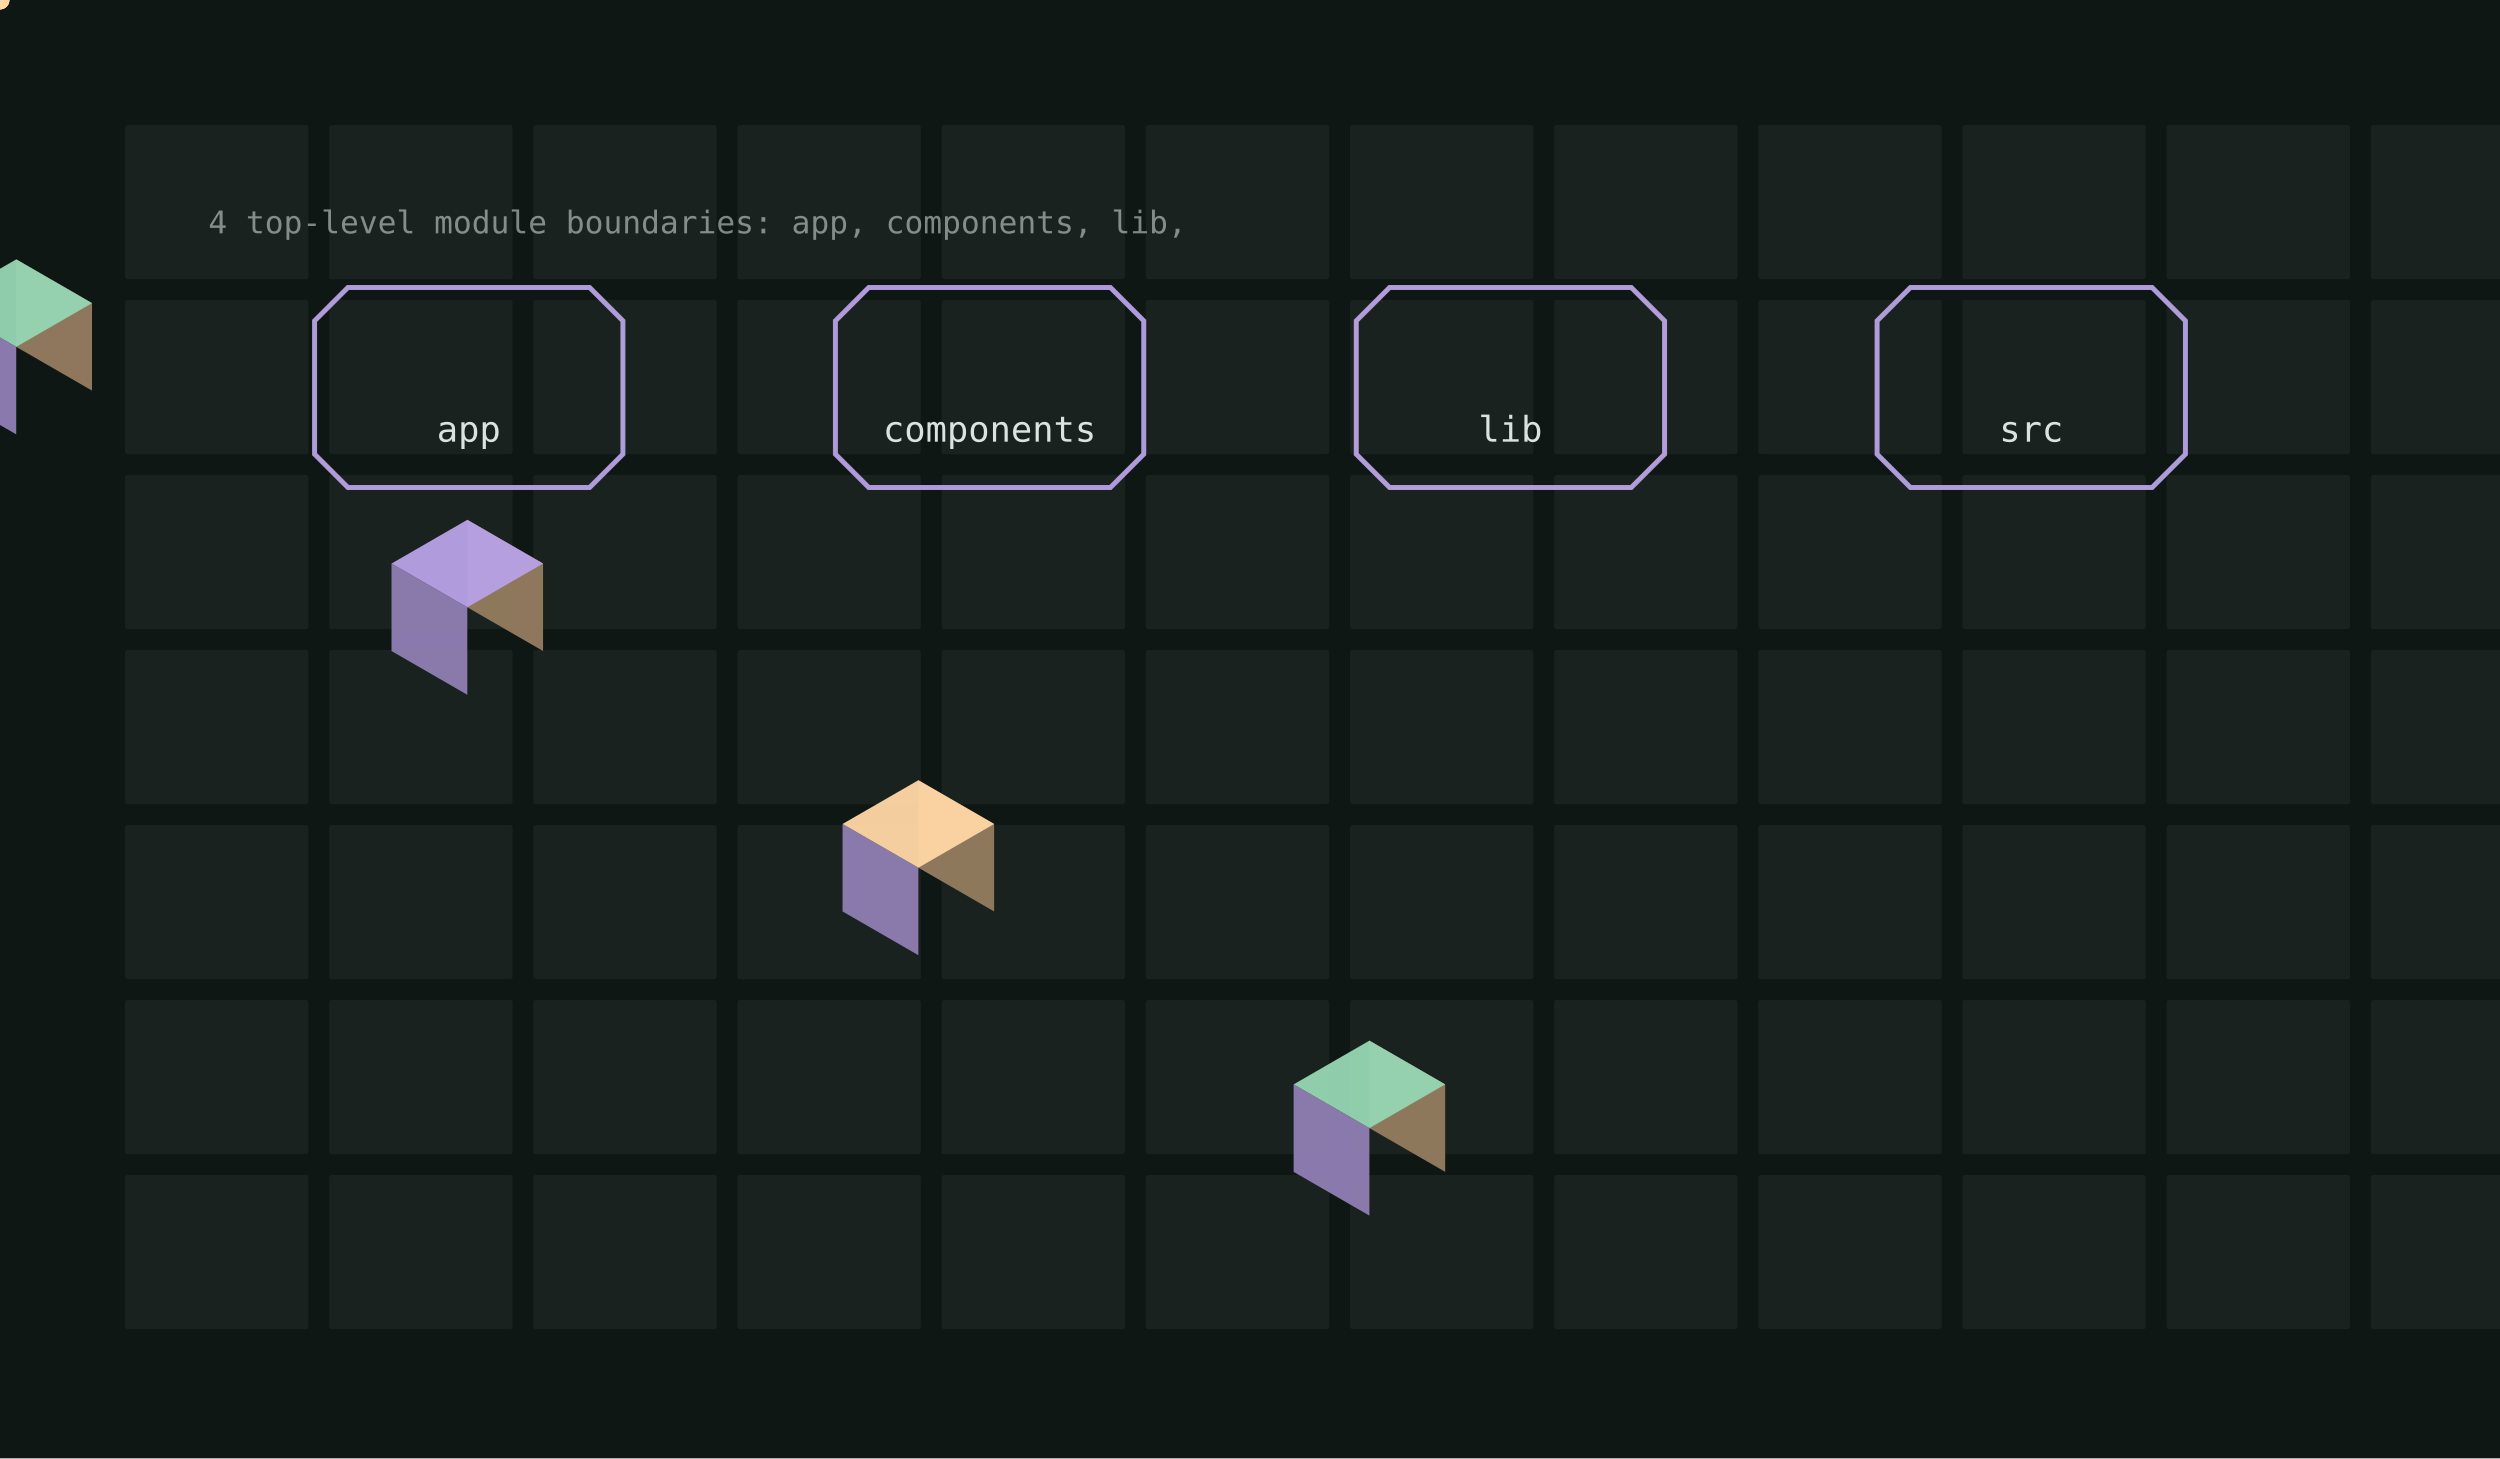
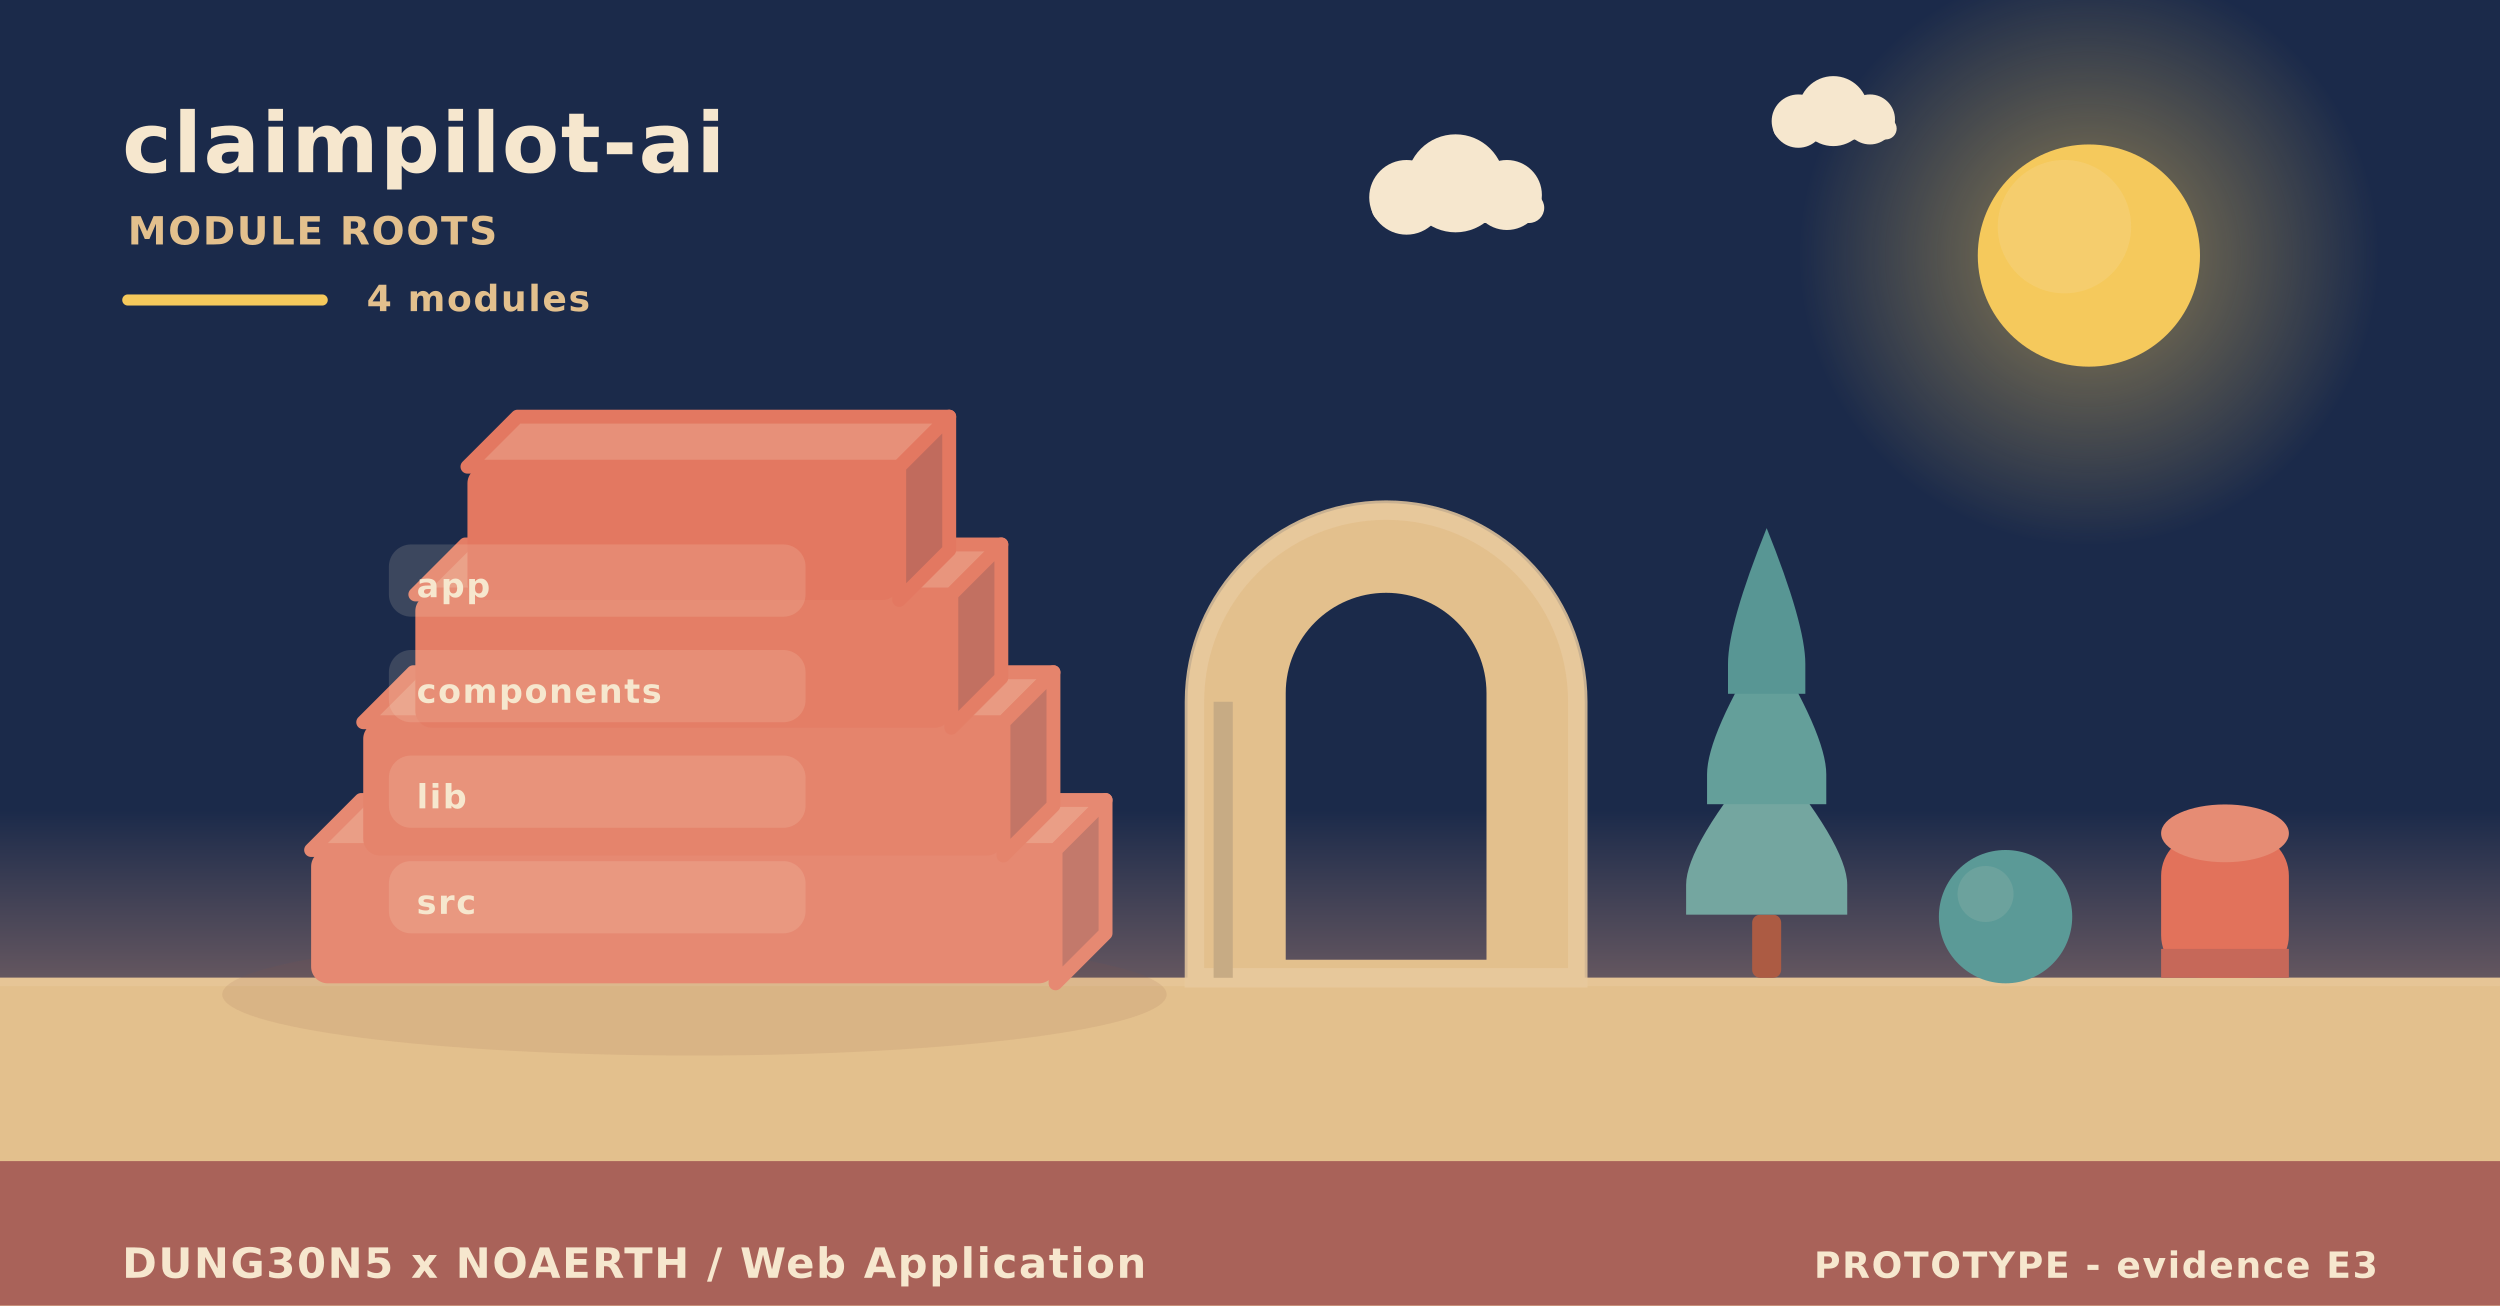
- <svg xmlns="http://www.w3.org/2000/svg" viewBox="0 0 1200 700" width="1200" height="700" role="img" aria-label="claimpilot-ai architecture">
-   <rect width="1200" height="700" fill="#0f1714" />
-   <defs>
-     <linearGradient id="ga" x1="0" y1="0" x2="1" y2="1">
-       <stop offset="0%" stop-color="#95d5b2" />
-       <stop offset="100%" stop-color="#b8a1e6" />
-     </linearGradient>
-   </defs>
-   <rect x="60.00" y="60.00" width="88.00" height="74.00" rx="1.20" fill="#f0f8f4" opacity="0.05" />
-   <rect x="158.00" y="60.00" width="88.00" height="74.00" rx="1.20" fill="#f0f8f4" opacity="0.05" />
-   <rect x="256.00" y="60.00" width="88.00" height="74.00" rx="1.20" fill="#f0f8f4" opacity="0.05" />
-   <rect x="354.00" y="60.00" width="88.00" height="74.00" rx="1.20" fill="#f0f8f4" opacity="0.05" />
-   <rect x="452.00" y="60.00" width="88.00" height="74.00" rx="1.20" fill="#f0f8f4" opacity="0.05" />
-   <rect x="550.00" y="60.00" width="88.00" height="74.00" rx="1.20" fill="#f0f8f4" opacity="0.05" />
-   <rect x="648.00" y="60.00" width="88.00" height="74.00" rx="1.20" fill="#f0f8f4" opacity="0.05" />
-   <rect x="746.00" y="60.00" width="88.00" height="74.00" rx="1.20" fill="#f0f8f4" opacity="0.05" />
-   <rect x="844.00" y="60.00" width="88.00" height="74.00" rx="1.20" fill="#f0f8f4" opacity="0.05" />
-   <rect x="942.00" y="60.00" width="88.00" height="74.00" rx="1.20" fill="#f0f8f4" opacity="0.05" />
-   <rect x="1040.00" y="60.00" width="88.00" height="74.00" rx="1.20" fill="#f0f8f4" opacity="0.05" />
-   <rect x="1138.00" y="60.00" width="88.00" height="74.00" rx="1.20" fill="#f0f8f4" opacity="0.05" />
-   <rect x="60.00" y="144.00" width="88.00" height="74.00" rx="1.20" fill="#f0f8f4" opacity="0.05" />
-   <rect x="158.00" y="144.00" width="88.00" height="74.00" rx="1.20" fill="#f0f8f4" opacity="0.05" />
-   <rect x="256.00" y="144.00" width="88.00" height="74.00" rx="1.20" fill="#f0f8f4" opacity="0.05" />
-   <rect x="354.00" y="144.00" width="88.00" height="74.00" rx="1.20" fill="#f0f8f4" opacity="0.05" />
-   <rect x="452.00" y="144.00" width="88.00" height="74.00" rx="1.20" fill="#f0f8f4" opacity="0.05" />
-   <rect x="550.00" y="144.00" width="88.00" height="74.00" rx="1.20" fill="#f0f8f4" opacity="0.05" />
-   <rect x="648.00" y="144.00" width="88.00" height="74.00" rx="1.20" fill="#f0f8f4" opacity="0.05" />
-   <rect x="746.00" y="144.00" width="88.00" height="74.00" rx="1.20" fill="#f0f8f4" opacity="0.05" />
-   <rect x="844.00" y="144.00" width="88.00" height="74.00" rx="1.20" fill="#f0f8f4" opacity="0.05" />
-   <rect x="942.00" y="144.00" width="88.00" height="74.00" rx="1.20" fill="#f0f8f4" opacity="0.05" />
-   <rect x="1040.00" y="144.00" width="88.00" height="74.00" rx="1.20" fill="#f0f8f4" opacity="0.05" />
-   <rect x="1138.00" y="144.00" width="88.00" height="74.00" rx="1.20" fill="#f0f8f4" opacity="0.05" />
-   <rect x="60.00" y="228.00" width="88.00" height="74.00" rx="1.20" fill="#f0f8f4" opacity="0.05" />
-   <rect x="158.00" y="228.00" width="88.00" height="74.00" rx="1.20" fill="#f0f8f4" opacity="0.05" />
-   <rect x="256.00" y="228.00" width="88.00" height="74.00" rx="1.20" fill="#f0f8f4" opacity="0.05" />
-   <rect x="354.00" y="228.00" width="88.00" height="74.00" rx="1.20" fill="#f0f8f4" opacity="0.05" />
-   <rect x="452.00" y="228.00" width="88.00" height="74.00" rx="1.20" fill="#f0f8f4" opacity="0.05" />
-   <rect x="550.00" y="228.00" width="88.00" height="74.00" rx="1.20" fill="#f0f8f4" opacity="0.05" />
-   <rect x="648.00" y="228.00" width="88.00" height="74.00" rx="1.20" fill="#f0f8f4" opacity="0.05" />
-   <rect x="746.00" y="228.00" width="88.00" height="74.00" rx="1.20" fill="#f0f8f4" opacity="0.05" />
-   <rect x="844.00" y="228.00" width="88.00" height="74.00" rx="1.20" fill="#f0f8f4" opacity="0.05" />
-   <rect x="942.00" y="228.00" width="88.00" height="74.00" rx="1.20" fill="#f0f8f4" opacity="0.05" />
-   <rect x="1040.00" y="228.00" width="88.00" height="74.00" rx="1.20" fill="#f0f8f4" opacity="0.05" />
-   <rect x="1138.00" y="228.00" width="88.00" height="74.00" rx="1.20" fill="#f0f8f4" opacity="0.05" />
-   <rect x="60.00" y="312.00" width="88.00" height="74.00" rx="1.20" fill="#f0f8f4" opacity="0.05" />
-   <rect x="158.00" y="312.00" width="88.00" height="74.00" rx="1.20" fill="#f0f8f4" opacity="0.05" />
-   <rect x="256.00" y="312.00" width="88.00" height="74.00" rx="1.20" fill="#f0f8f4" opacity="0.05" />
-   <rect x="354.00" y="312.00" width="88.00" height="74.00" rx="1.20" fill="#f0f8f4" opacity="0.05" />
-   <rect x="452.00" y="312.00" width="88.00" height="74.00" rx="1.20" fill="#f0f8f4" opacity="0.05" />
-   <rect x="550.00" y="312.00" width="88.00" height="74.00" rx="1.20" fill="#f0f8f4" opacity="0.05" />
-   <rect x="648.00" y="312.00" width="88.00" height="74.00" rx="1.20" fill="#f0f8f4" opacity="0.05" />
-   <rect x="746.00" y="312.00" width="88.00" height="74.00" rx="1.20" fill="#f0f8f4" opacity="0.05" />
-   <rect x="844.00" y="312.00" width="88.00" height="74.00" rx="1.20" fill="#f0f8f4" opacity="0.05" />
-   <rect x="942.00" y="312.00" width="88.00" height="74.00" rx="1.20" fill="#f0f8f4" opacity="0.05" />
-   <rect x="1040.00" y="312.00" width="88.00" height="74.00" rx="1.20" fill="#f0f8f4" opacity="0.05" />
-   <rect x="1138.00" y="312.00" width="88.00" height="74.00" rx="1.20" fill="#f0f8f4" opacity="0.05" />
-   <rect x="60.00" y="396.00" width="88.00" height="74.00" rx="1.20" fill="#f0f8f4" opacity="0.05" />
-   <rect x="158.00" y="396.00" width="88.00" height="74.00" rx="1.20" fill="#f0f8f4" opacity="0.05" />
-   <rect x="256.00" y="396.00" width="88.00" height="74.00" rx="1.20" fill="#f0f8f4" opacity="0.05" />
-   <rect x="354.00" y="396.00" width="88.00" height="74.00" rx="1.20" fill="#f0f8f4" opacity="0.05" />
-   <rect x="452.00" y="396.00" width="88.00" height="74.00" rx="1.20" fill="#f0f8f4" opacity="0.05" />
-   <rect x="550.00" y="396.00" width="88.00" height="74.00" rx="1.20" fill="#f0f8f4" opacity="0.05" />
-   <rect x="648.00" y="396.00" width="88.00" height="74.00" rx="1.20" fill="#f0f8f4" opacity="0.05" />
-   <rect x="746.00" y="396.00" width="88.00" height="74.00" rx="1.20" fill="#f0f8f4" opacity="0.05" />
-   <rect x="844.00" y="396.00" width="88.00" height="74.00" rx="1.20" fill="#f0f8f4" opacity="0.05" />
-   <rect x="942.00" y="396.00" width="88.00" height="74.00" rx="1.20" fill="#f0f8f4" opacity="0.05" />
-   <rect x="1040.00" y="396.00" width="88.00" height="74.00" rx="1.20" fill="#f0f8f4" opacity="0.05" />
-   <rect x="1138.00" y="396.00" width="88.00" height="74.00" rx="1.20" fill="#f0f8f4" opacity="0.05" />
-   <rect x="60.00" y="480.00" width="88.00" height="74.00" rx="1.20" fill="#f0f8f4" opacity="0.05" />
-   <rect x="158.00" y="480.00" width="88.00" height="74.00" rx="1.20" fill="#f0f8f4" opacity="0.05" />
-   <rect x="256.00" y="480.00" width="88.00" height="74.00" rx="1.20" fill="#f0f8f4" opacity="0.05" />
-   <rect x="354.00" y="480.00" width="88.00" height="74.00" rx="1.20" fill="#f0f8f4" opacity="0.05" />
-   <rect x="452.00" y="480.00" width="88.00" height="74.00" rx="1.20" fill="#f0f8f4" opacity="0.05" />
-   <rect x="550.00" y="480.00" width="88.00" height="74.00" rx="1.20" fill="#f0f8f4" opacity="0.05" />
-   <rect x="648.00" y="480.00" width="88.00" height="74.00" rx="1.20" fill="#f0f8f4" opacity="0.05" />
-   <rect x="746.00" y="480.00" width="88.00" height="74.00" rx="1.20" fill="#f0f8f4" opacity="0.05" />
-   <rect x="844.00" y="480.00" width="88.00" height="74.00" rx="1.20" fill="#f0f8f4" opacity="0.05" />
-   <rect x="942.00" y="480.00" width="88.00" height="74.00" rx="1.20" fill="#f0f8f4" opacity="0.05" />
-   <rect x="1040.00" y="480.00" width="88.00" height="74.00" rx="1.20" fill="#f0f8f4" opacity="0.05" />
-   <rect x="1138.00" y="480.00" width="88.00" height="74.00" rx="1.20" fill="#f0f8f4" opacity="0.05" />
-   <rect x="60.00" y="564.00" width="88.00" height="74.00" rx="1.20" fill="#f0f8f4" opacity="0.05" />
-   <rect x="158.00" y="564.00" width="88.00" height="74.00" rx="1.20" fill="#f0f8f4" opacity="0.05" />
-   <rect x="256.00" y="564.00" width="88.00" height="74.00" rx="1.20" fill="#f0f8f4" opacity="0.05" />
-   <rect x="354.00" y="564.00" width="88.00" height="74.00" rx="1.20" fill="#f0f8f4" opacity="0.05" />
-   <rect x="452.00" y="564.00" width="88.00" height="74.00" rx="1.20" fill="#f0f8f4" opacity="0.05" />
-   <rect x="550.00" y="564.00" width="88.00" height="74.00" rx="1.20" fill="#f0f8f4" opacity="0.05" />
-   <rect x="648.00" y="564.00" width="88.00" height="74.00" rx="1.20" fill="#f0f8f4" opacity="0.05" />
-   <rect x="746.00" y="564.00" width="88.00" height="74.00" rx="1.20" fill="#f0f8f4" opacity="0.05" />
-   <rect x="844.00" y="564.00" width="88.00" height="74.00" rx="1.20" fill="#f0f8f4" opacity="0.05" />
-   <rect x="942.00" y="564.00" width="88.00" height="74.00" rx="1.20" fill="#f0f8f4" opacity="0.05" />
-   <rect x="1040.00" y="564.00" width="88.00" height="74.00" rx="1.20" fill="#f0f8f4" opacity="0.05" />
-   <rect x="1138.00" y="564.00" width="88.00" height="74.00" rx="1.20" fill="#f0f8f4" opacity="0.05" />
-   <path d="M167.00,138.00 H283.00 L299.00,154.00 V218.00 L283.00,234.00 H167.00 L151.00,218.00 V154.00 Z" fill="none" stroke="rgba(149,213,178,0.550)" stroke-width="1.80" opacity="0.90" />
-   <polygon points="7.79,166.50 44.17,187.50 44.17,145.50 7.79,124.50" fill="#947c60" opacity="0.95" />
-   <polygon points="-28.58,187.50 7.79,208.50 7.79,166.50 -28.58,145.50" fill="#907eb3" opacity="0.95" />
-   <polygon points="7.79,124.50 44.17,145.50 7.79,166.50 -28.58,145.50" fill="#95d5b2" opacity="0.95" />
-   <text x="225" y="212" font-family="ui-monospace,Menlo,monospace" font-size="17" fill="rgba(240,248,244,0.900)" text-anchor="middle">app</text>
+ <svg xmlns="http://www.w3.org/2000/svg" width="900" height="470" viewBox="0 0 900 470" role="img" aria-label="claimpilot-ai - how it is built">
+   <linearGradient id="skya" x1="0" y1="0" x2="0" y2="1">
+     <stop offset="0" stop-color="#1b2a4a" />
+     <stop offset="0.62" stop-color="#1b2a4a" />
+     <stop offset="1" stop-color="#f3ad8a" />
+   </linearGradient>
+   <rect width="900" height="470" fill="url(#skya)" />
+   <radialGradient id="suna">
+     <stop offset="0.35" stop-color="#f5c95c" stop-opacity="0.34" />
+     <stop offset="1" stop-color="#f5c95c" stop-opacity="0" />
+   </radialGradient>
+   <circle cx="752" cy="92" r="104" fill="url(#suna)" />
+   <circle cx="752" cy="92" r="40" fill="#f5c95c" />
+   <circle cx="743.2" cy="81.6" r="24" fill="#f5d27e" opacity="0.5" />
  <g>
-     <path d="M167.00,138.00 H283.00 L299.00,154.00 V218.00 L283.00,234.00 H167.00 L151.00,218.00 V154.00 Z" fill="none" stroke="#b8a1e6" stroke-width="2.40" opacity="0.90" />
-     <animate attributeName="opacity" values="0.25;1.0;0.25" dur="19.4s" begin="0.0s" repeatCount="indefinite" />
+     <circle cx="524" cy="66" r="17.64" fill="#f6e7ce" />
+     <circle cx="506.36" cy="71.04" r="13.44" fill="#f6e7ce" />
+     <circle cx="542.48" cy="70.2" r="12.6" fill="#f6e7ce" />
+     <rect x="493.76" y="69.36" width="62.16" height="10.92" rx="5.46" fill="#f6e7ce" />
+     <animateTransform attributeName="transform" type="translate" values="0 0;24 0;0 0" dur="36s" begin="0s" repeatCount="indefinite" />
  </g>
-   <g opacity="0.9">
-     <circle cx="0.00" cy="0.00" r="4.50" fill="#ffd6a5" opacity="1.00" />
-     <animateTransform attributeName="transform" type="translate" values="225.00,184.00 475.00,184.00" dur="6.467s" begin="0.0s" repeatCount="indefinite" />
-     <animateTransform attributeName="transform" type="translate" values="475.00,184.00 225.00,184.00" dur="6.467s" begin="3.233s" repeatCount="indefinite" />
+   <g>
+     <circle cx="660" cy="40" r="12.6" fill="#f6e7ce" />
+     <circle cx="647.4" cy="43.6" r="9.6" fill="#f6e7ce" />
+     <circle cx="673.2" cy="43" r="9" fill="#f6e7ce" />
+     <rect x="638.4" y="42.4" width="44.4" height="7.8" rx="3.9" fill="#f6e7ce" />
+     <animateTransform attributeName="transform" type="translate" values="0 0;-18 0;0 0" dur="46s" begin="3s" repeatCount="indefinite" />
  </g>
-   <path d="M417.00,138.00 H533.00 L549.00,154.00 V218.00 L533.00,234.00 H417.00 L401.00,218.00 V154.00 Z" fill="none" stroke="rgba(184,161,230,0.550)" stroke-width="1.80" opacity="0.90" />
-   <polygon points="224.30,291.50 260.67,312.50 260.67,270.50 224.30,249.50" fill="#947c60" opacity="0.95" />
-   <polygon points="187.93,312.50 224.30,333.50 224.30,291.50 187.93,270.50" fill="#907eb3" opacity="0.95" />
-   <polygon points="224.30,249.50 260.67,270.50 224.30,291.50 187.93,270.50" fill="#b8a1e6" opacity="0.95" />
-   <text x="475" y="212" font-family="ui-monospace,Menlo,monospace" font-size="17" fill="rgba(240,248,244,0.900)" text-anchor="middle">components</text>
+   <rect x="0" y="352" width="900" height="118" fill="#e3c08d" />
+   <rect x="0" y="352" width="900" height="3" fill="#e6c596" />
+   <text x="44" y="62" font-family="Verdana,DejaVu Sans,sans-serif" font-size="30" font-weight="700" letter-spacing="0.6" fill="#f6e7ce" text-anchor="start">claimpilot-ai</text>
+   <text x="46" y="88" font-family="Verdana,DejaVu Sans,sans-serif" font-size="14" font-weight="700" letter-spacing="0.6" fill="#e3c08d" text-anchor="start">MODULE ROOTS</text>
+   <rect x="44" y="106" width="74" height="4" rx="2" fill="#f5c95c" />
+   <text x="132" y="112" font-family="Verdana,DejaVu Sans,sans-serif" font-size="13" font-weight="700" letter-spacing="0.6" fill="#e3c08d" text-anchor="start">4 modules</text>
+   <ellipse cx="250" cy="358" rx="170" ry="22" fill="rgba(138,90,68,0.11)" />
+   <path d="M112,306 L380,306 L398,288 L130,288 Z" fill="#ea9e86" stroke="#e68972" stroke-width="5" stroke-linejoin="round" />
+   <path d="M380,306 L398,288 L398,336 L380,354 Z" fill="#c3796b" stroke="#e68972" stroke-width="5" stroke-linejoin="round" />
+   <rect x="112" y="306" width="268" height="48" rx="6" fill="#e68972" />
+   <path d="M130.76,260 L361.24,260 L379.24,242 L148.76,242 Z" fill="#e99a82" stroke="#e5846c" stroke-width="5" stroke-linejoin="round" />
+   <path d="M361.24,260 L379.24,242 L379.24,290 L361.24,308 Z" fill="#c37566" stroke="#e5846c" stroke-width="5" stroke-linejoin="round" />
+   <rect x="130.76" y="260" width="230.48" height="48" rx="6" fill="#e5846c" />
+   <path d="M149.52,214 L342.48,214 L360.48,196 L167.52,196 Z" fill="#e8957d" stroke="#e47e66" stroke-width="5" stroke-linejoin="round" />
+   <path d="M342.48,214 L360.48,196 L360.48,244 L342.48,262 Z" fill="#c27061" stroke="#e47e66" stroke-width="5" stroke-linejoin="round" />
+   <rect x="149.52" y="214" width="192.96" height="48" rx="6" fill="#e47e66" />
+   <path d="M168.28,168 L323.72,168 L341.72,150 L186.28,150 Z" fill="#e79079" stroke="#e37861" stroke-width="5" stroke-linejoin="round" />
+   <path d="M323.72,168 L341.72,150 L341.72,198 L323.72,216 Z" fill="#c16b5d" stroke="#e37861" stroke-width="5" stroke-linejoin="round" />
+   <rect x="168.28" y="168" width="155.44" height="48" rx="6" fill="#e37861" />
+   <rect x="140" y="196" width="150" height="26" rx="8" fill="rgba(246,231,206,0.16)" opacity="0.94" />
  <g>
-     <path d="M417.00,138.00 H533.00 L549.00,154.00 V218.00 L533.00,234.00 H417.00 L401.00,218.00 V154.00 Z" fill="none" stroke="#b8a1e6" stroke-width="2.40" opacity="0.90" />
-     <animate attributeName="opacity" values="0.25;1.0;0.25" dur="19.4s" begin="0.45s" repeatCount="indefinite" />
+     <text x="150" y="215" font-family="Verdana,DejaVu Sans,sans-serif" font-size="12" font-weight="700" letter-spacing="0.6" fill="#f6e7ce" text-anchor="start">app</text>
+     <animateTransform attributeName="transform" type="translate" values="0 10;0 0" dur="0.7s" begin="0.3s" fill="freeze" />
  </g>
-   <g opacity="0.9">
-     <circle cx="0.00" cy="0.00" r="4.50" fill="#ffd6a5" opacity="1.00" />
-     <animateTransform attributeName="transform" type="translate" values="475.00,184.00 725.00,184.00" dur="6.467s" begin="0.3s" repeatCount="indefinite" />
-     <animateTransform attributeName="transform" type="translate" values="725.00,184.00 475.00,184.00" dur="6.467s" begin="3.533s" repeatCount="indefinite" />
+   <rect x="140" y="234" width="150" height="26" rx="8" fill="rgba(246,231,206,0.16)" opacity="0.94" />
+   <g>
+     <text x="150" y="253" font-family="Verdana,DejaVu Sans,sans-serif" font-size="12" font-weight="700" letter-spacing="0.6" fill="#f6e7ce" text-anchor="start">components</text>
+     <animateTransform attributeName="transform" type="translate" values="0 10;0 0" dur="0.7s" begin="0.5s" fill="freeze" />
  </g>
-   <path d="M667.00,138.00 H783.00 L799.00,154.00 V218.00 L783.00,234.00 H667.00 L651.00,218.00 V154.00 Z" fill="none" stroke="rgba(255,214,165,0.550)" stroke-width="1.80" opacity="0.90" />
-   <polygon points="440.81,416.50 477.18,437.50 477.18,395.50 440.81,374.50" fill="#947c60" opacity="0.95" />
-   <polygon points="404.43,437.50 440.81,458.50 440.81,416.50 404.43,395.50" fill="#907eb3" opacity="0.95" />
-   <polygon points="440.81,374.50 477.18,395.50 440.81,416.50 404.43,395.50" fill="#ffd6a5" opacity="0.95" />
-   <text x="725" y="212" font-family="ui-monospace,Menlo,monospace" font-size="17" fill="rgba(240,248,244,0.900)" text-anchor="middle">lib</text>
+   <rect x="140" y="272" width="150" height="26" rx="8" fill="rgba(246,231,206,0.16)" opacity="0.94" />
  <g>
-     <path d="M667.00,138.00 H783.00 L799.00,154.00 V218.00 L783.00,234.00 H667.00 L651.00,218.00 V154.00 Z" fill="none" stroke="#b8a1e6" stroke-width="2.40" opacity="0.90" />
-     <animate attributeName="opacity" values="0.25;1.0;0.25" dur="19.4s" begin="0.9s" repeatCount="indefinite" />
+     <text x="150" y="291" font-family="Verdana,DejaVu Sans,sans-serif" font-size="12" font-weight="700" letter-spacing="0.6" fill="#f6e7ce" text-anchor="start">lib</text>
+     <animateTransform attributeName="transform" type="translate" values="0 10;0 0" dur="0.7s" begin="0.7s" fill="freeze" />
  </g>
-   <g opacity="0.9">
-     <circle cx="0.00" cy="0.00" r="4.50" fill="#ffd6a5" opacity="1.00" />
-     <animateTransform attributeName="transform" type="translate" values="725.00,184.00 975.00,184.00" dur="6.467s" begin="0.6s" repeatCount="indefinite" />
-     <animateTransform attributeName="transform" type="translate" values="975.00,184.00 725.00,184.00" dur="6.467s" begin="3.833s" repeatCount="indefinite" />
+   <rect x="140" y="310" width="150" height="26" rx="8" fill="rgba(246,231,206,0.16)" opacity="0.94" />
+   <g>
+     <text x="150" y="329" font-family="Verdana,DejaVu Sans,sans-serif" font-size="12" font-weight="700" letter-spacing="0.6" fill="#f6e7ce" text-anchor="start">src</text>
+     <animateTransform attributeName="transform" type="translate" values="0 10;0 0" dur="0.7s" begin="0.9s" fill="freeze" />
  </g>
-   <path d="M917.00,138.00 H1033.00 L1049.00,154.00 V218.00 L1033.00,234.00 H917.00 L901.00,218.00 V154.00 Z" fill="none" stroke="rgba(149,213,178,0.550)" stroke-width="1.80" opacity="0.90" />
-   <polygon points="657.31,541.50 693.69,562.50 693.69,520.50 657.31,499.50" fill="#947c60" opacity="0.95" />
-   <polygon points="620.94,562.50 657.31,583.50 657.31,541.50 620.94,520.50" fill="#907eb3" opacity="0.95" />
-   <polygon points="657.31,499.50 693.69,520.50 657.31,541.50 620.94,520.50" fill="#95d5b2" opacity="0.95" />
-   <text x="975" y="212" font-family="ui-monospace,Menlo,monospace" font-size="17" fill="rgba(240,248,244,0.900)" text-anchor="middle">src</text>
-   <g>
-     <path d="M917.00,138.00 H1033.00 L1049.00,154.00 V218.00 L1033.00,234.00 H917.00 L901.00,218.00 V154.00 Z" fill="none" stroke="#b8a1e6" stroke-width="2.40" opacity="0.90" />
-     <animate attributeName="opacity" values="0.25;1.0;0.25" dur="19.4s" begin="1.35s" repeatCount="indefinite" />
-   </g>
-   <g opacity="0.9">
-     <circle cx="0.00" cy="0.00" r="4.50" fill="#ffd6a5" opacity="1.00" />
-     <animateTransform attributeName="transform" type="translate" values="975.00,184.00 975.00,184.00" dur="6.467s" begin="0.9s" repeatCount="indefinite" />
-     <animateTransform attributeName="transform" type="translate" values="975.00,184.00 975.00,184.00" dur="6.467s" begin="4.133s" repeatCount="indefinite" />
-   </g>
-   <text x="100" y="112" font-family="ui-monospace,Menlo,monospace" font-size="15" fill="rgba(240,248,244,0.500)">4 top-level module boundaries: app, components, lib,</text>
+   <path d="M430,352 L430,252.64 A69,69 0 0 1 568,252.64 L568,352 Z M460.36,348 L460.36,249.55 A38.64,38.64 0 0 1 537.64,249.55 L537.64,348 Z" fill="#e3c08d" fill-rule="evenodd" stroke="#e3c08d" stroke-width="5" stroke-linejoin="round" />
+   <path d="M430,352 L430,252.64 A69,69 0 0 1 568,252.64 L568,352 Z" fill="none" stroke="#e8c99d" stroke-width="7" stroke-linecap="round" opacity="0.85" />
+   <rect x="436.9" y="252.64" width="6.9" height="99.36" fill="#c7ab84" />
+   <rect x="630.78" y="329.28" width="10.44" height="22.72" rx="2.9" fill="#ac5b43" />
+   <path d="M636,269.64 Q607,304.23 607,318.54 Q607,329.28 607,329.28 L665,329.28 Q665,329.28 665,318.54 Q665,304.23 636,269.64 Z" fill="#74a6a0" />
+   <path d="M636,229.88 Q614.54,264.47 614.54,278.78 Q614.54,289.52 614.54,289.52 L657.46,289.52 Q657.46,289.52 657.46,278.78 Q657.46,264.47 636,229.88 Z" fill="#649f9a" />
+   <path d="M636,190.12 Q622.08,224.71 622.08,239.02 Q622.08,249.76 622.08,249.76 L649.92,249.76 Q649.92,249.76 649.92,239.02 Q649.92,224.71 636,190.12 Z" fill="#589694" />
+   <circle cx="722" cy="330" r="24" fill="#5b9a97" />
+   <circle cx="714.8" cy="321.84" r="10.08" fill="#7aa9a2" opacity="0.55" />
+   <rect x="778" y="300" width="46" height="52" rx="15.33" fill="#e2725b" />
+   <ellipse cx="801" cy="300" rx="23" ry="10.4" fill="#e68c74" />
+   <rect x="778" y="341.6" width="46" height="10.4" fill="#c66859" />
+   <rect x="0" y="418" width="900" height="52" rx="0" fill="#a65c56" opacity="0.94" />
+   <text x="44" y="460" font-family="Verdana,DejaVu Sans,sans-serif" font-size="15" font-weight="700" letter-spacing="0.6" fill="#f6e7ce" text-anchor="start">DUNG30N5 x NOAERTH  /  Web Application</text>
+   <text x="856" y="460" font-family="Verdana,DejaVu Sans,sans-serif" font-size="13" font-weight="700" letter-spacing="0.6" fill="#f6e7ce" text-anchor="end">PROTOTYPE  -  evidence E3</text>
</svg>
